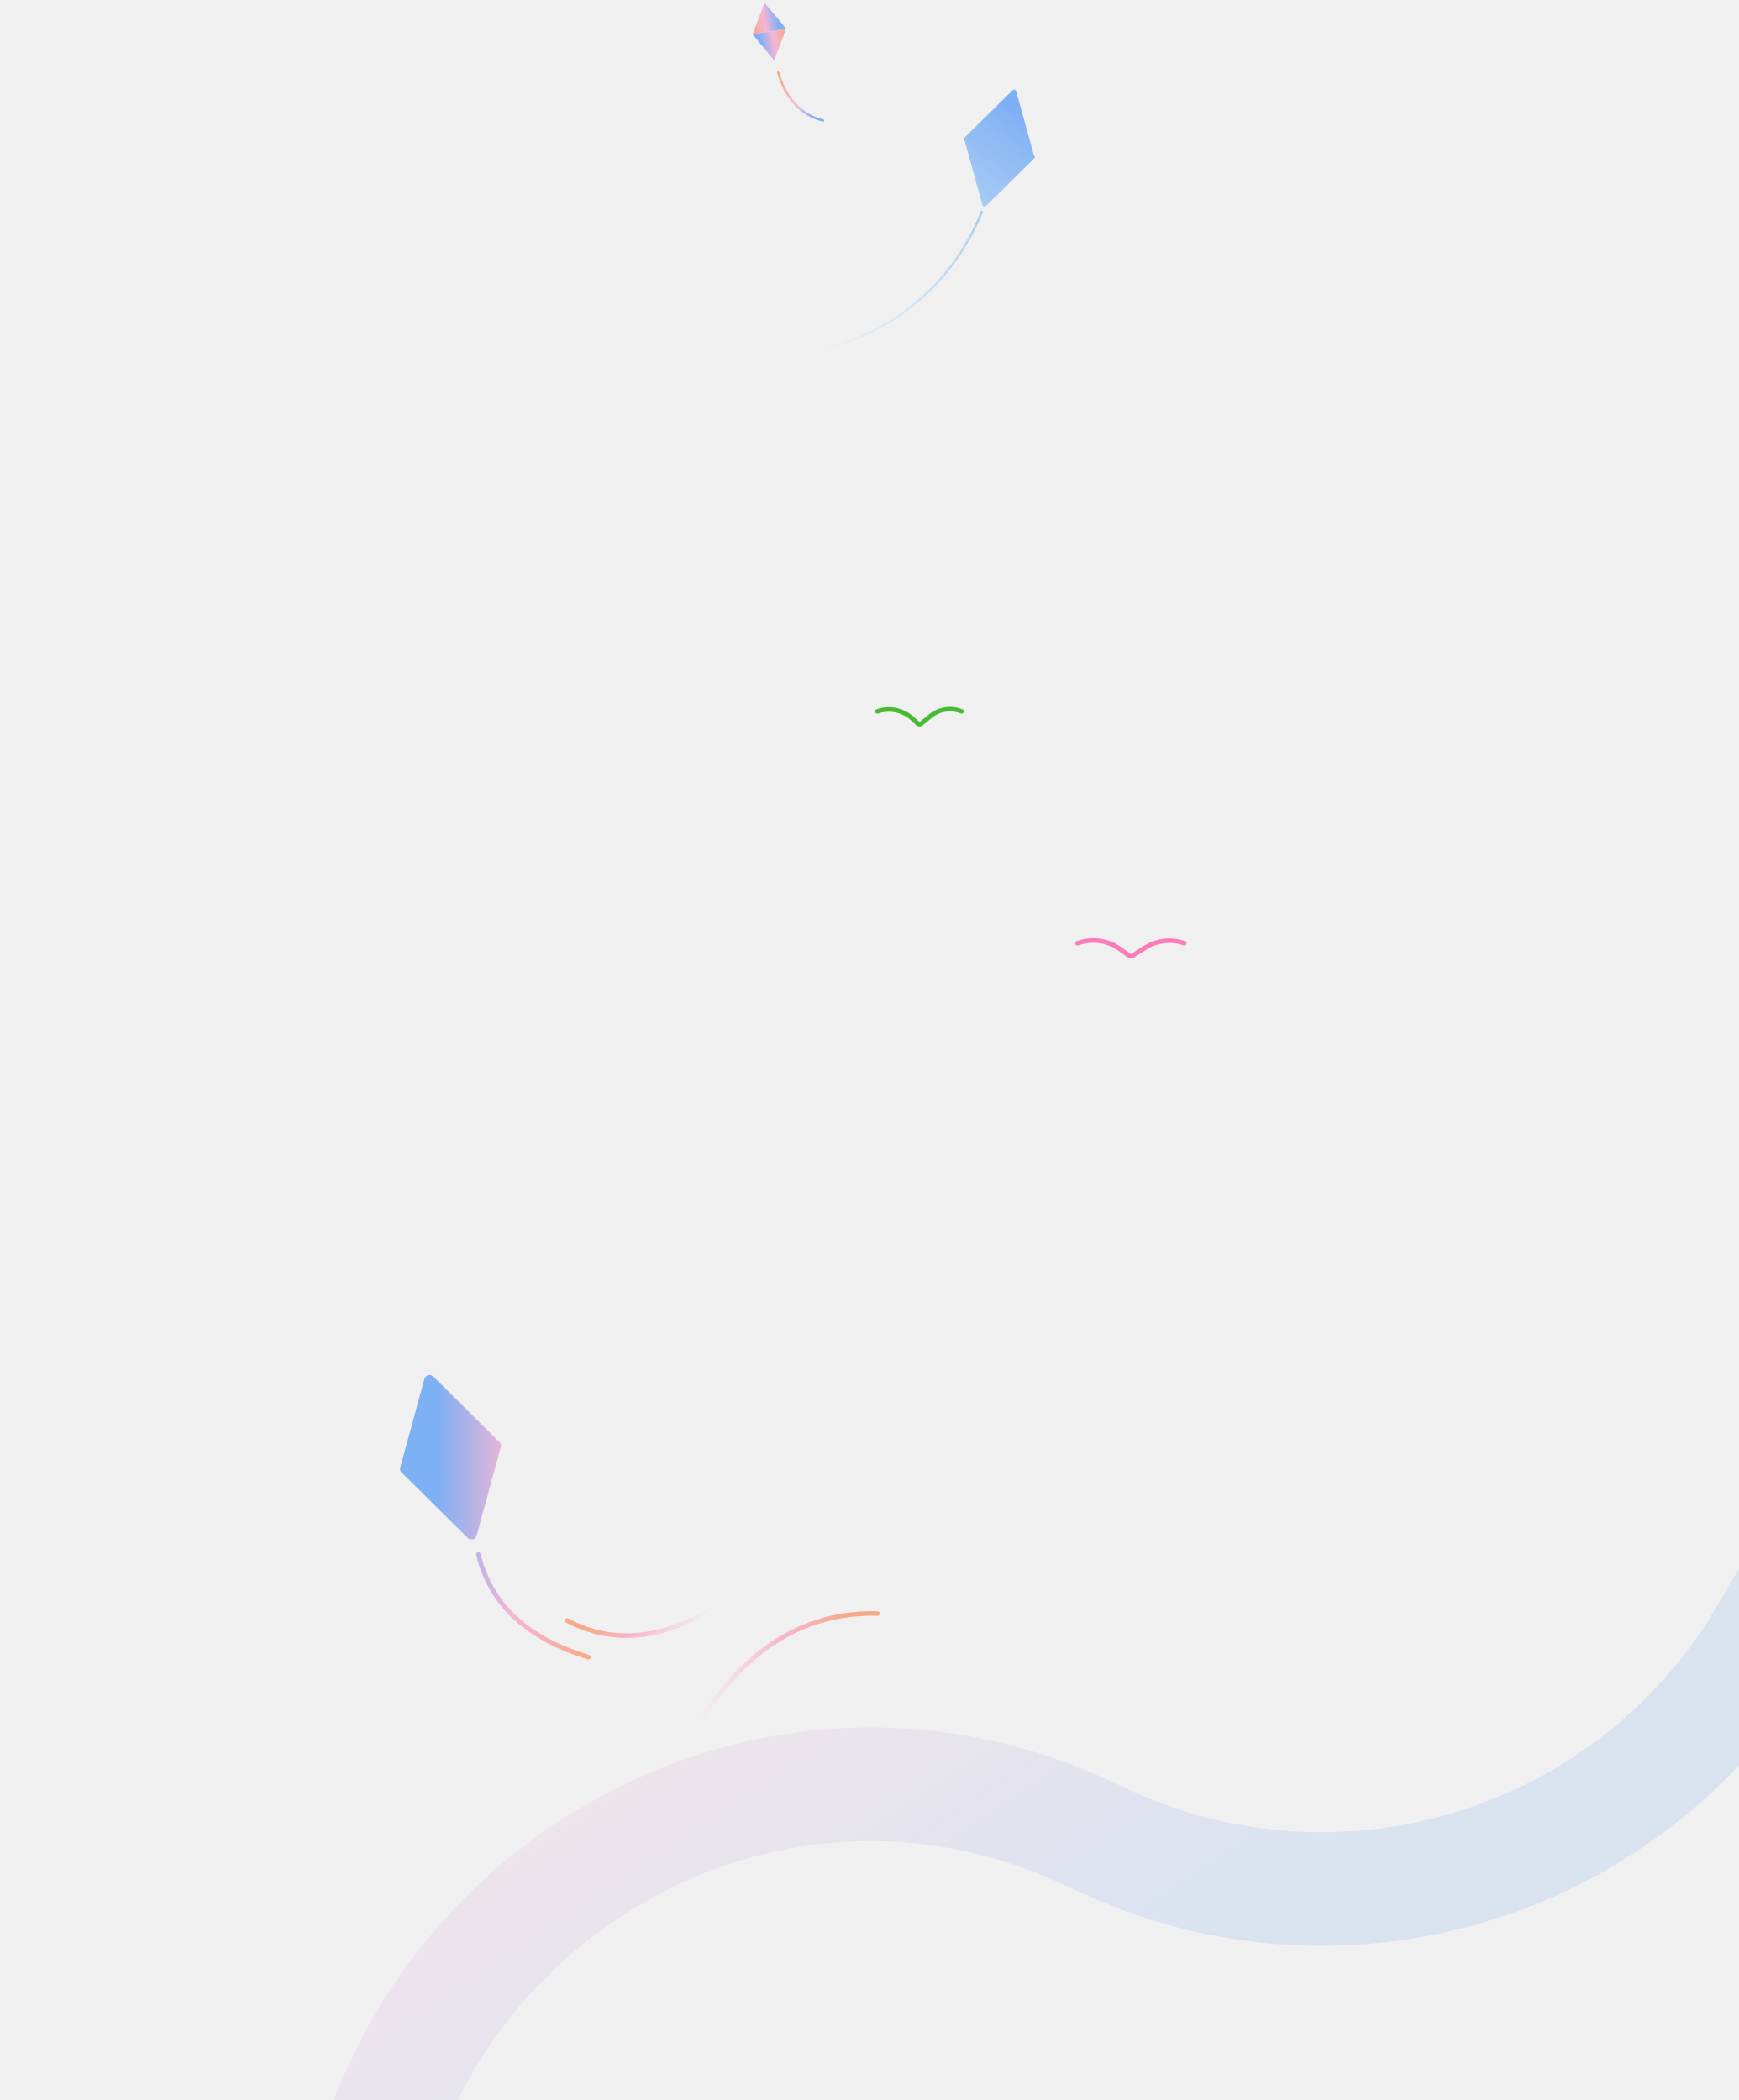
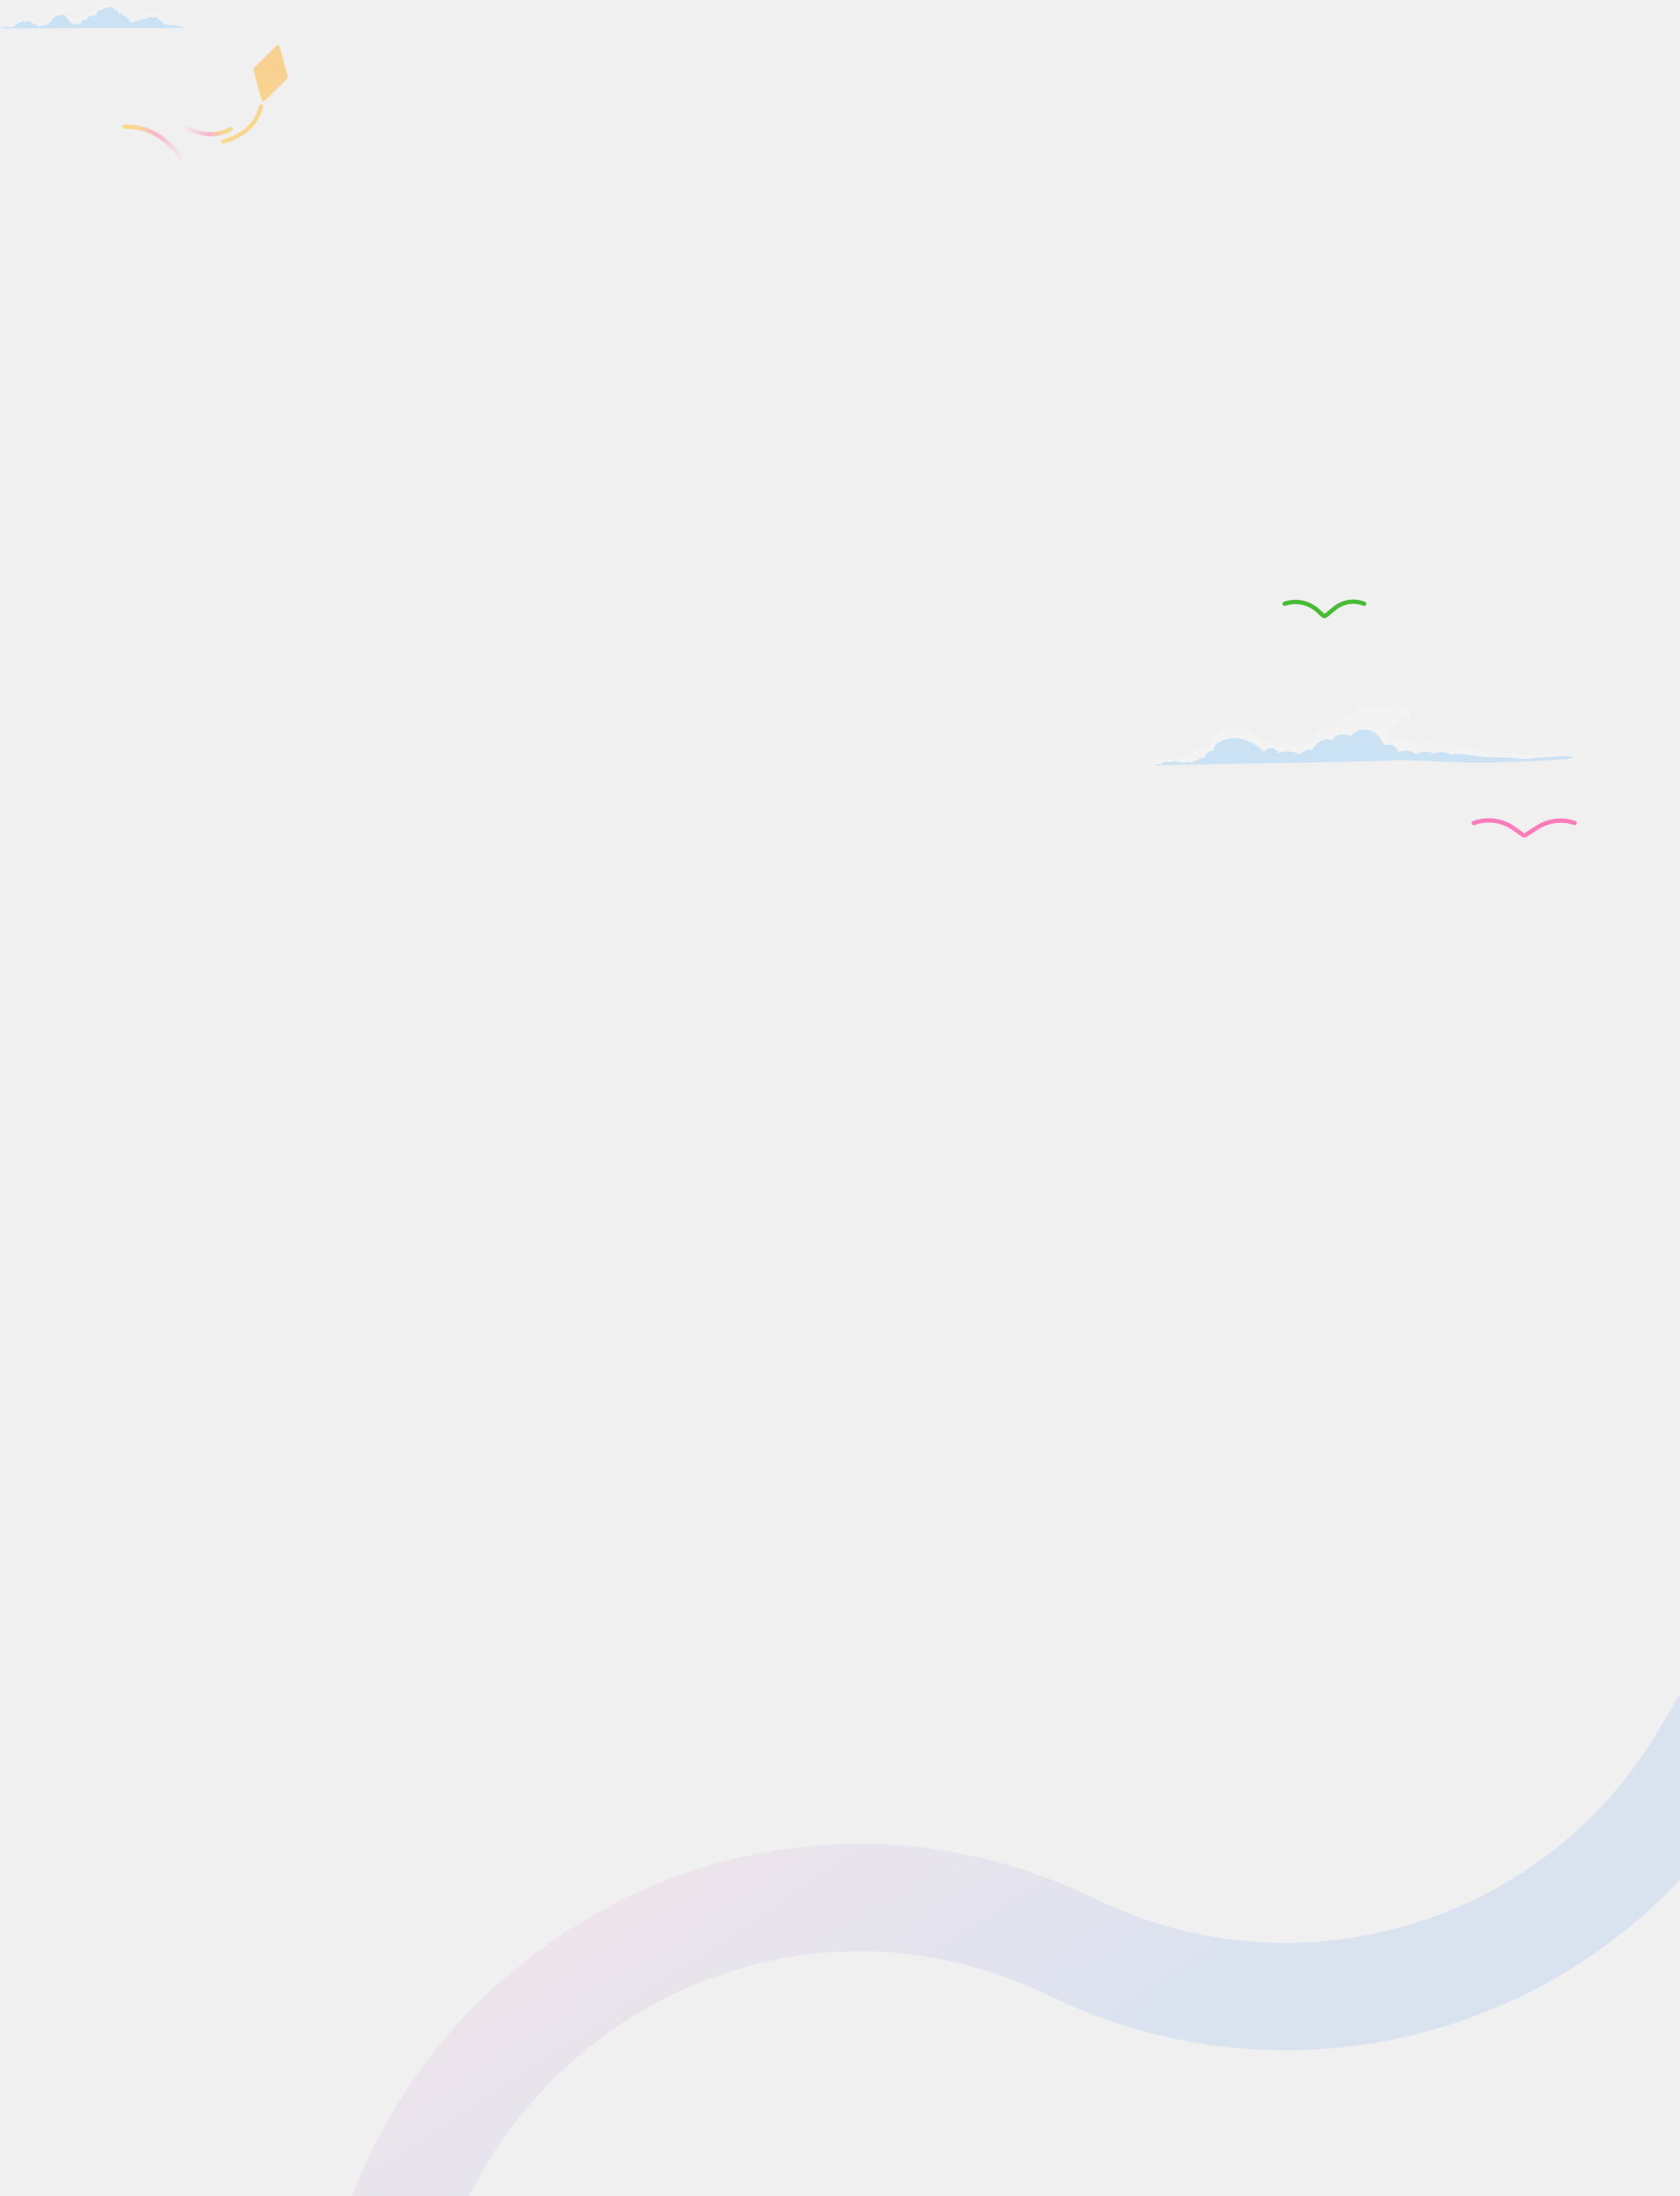
- <svg xmlns="http://www.w3.org/2000/svg" width="765" height="924" viewBox="0 0 765 924" fill="none">
-   <g opacity="0.5">
-     <path d="M336.379 1.226L331.104 15.099L345.858 12.647L336.379 1.226Z" fill="url(#paint0_linear)" />
-     <path d="M340.582 26.52L345.857 12.647L331.103 15.1L340.582 26.52Z" fill="url(#paint1_linear)" />
+ <svg xmlns="http://www.w3.org/2000/svg" width="782" height="1022" viewBox="0 0 782 1022" fill="none">
+   <path opacity="0.5" d="M58 58.976C72.069 58.639 81.007 67.584 86.854 76.989" stroke="url(#paint0_linear)" stroke-width="2" stroke-linecap="round" />
+   <path opacity="0.5" d="M107.388 60.101C98.622 64.744 90.169 61.918 83.52 57.828" stroke="url(#paint1_linear)" stroke-width="2" stroke-linecap="round" />
+   <path opacity="0.5" fill-rule="evenodd" clip-rule="evenodd" d="M128.693 21.248C129.158 20.787 129.948 20.999 130.12 21.631L133.967 35.735C134.081 36.152 133.871 36.546 133.534 36.721L123.225 46.938C122.76 47.4 121.97 47.188 121.798 46.556L117.951 32.452C117.837 32.035 118.047 31.641 118.384 31.465L128.693 21.248ZM104.28 66.891C103.752 67.051 103.193 66.753 103.033 66.224C102.873 65.696 103.171 65.137 103.7 64.977C111.033 62.753 118.332 58.47 120.546 49.339C120.676 48.803 121.217 48.473 121.753 48.603C122.29 48.733 122.62 49.274 122.49 49.81C120.029 59.96 111.887 64.584 104.28 66.891Z" fill="url(#paint2_linear)" />
+   <path d="M686 383L687.769 382.516C693.587 380.924 699.813 382.044 704.712 385.562L708.95 388.605C709.282 388.843 709.726 388.856 710.071 388.636L715.694 385.046C720.703 381.849 726.874 381.045 732.535 382.852L733 383" stroke="#FB7BBB" stroke-width="2" stroke-linecap="round" />
+   <path d="M598 281V281C603.32 279.151 609.225 280.364 613.386 284.159L615.864 286.42C616.23 286.754 616.784 286.77 617.168 286.458L621.398 283.029C625.224 279.926 630.435 279.149 635 281V281" stroke="#48BB35" stroke-width="2" stroke-linecap="round" />
+   <path opacity="0.1" d="M838.193 741.142L794.671 816.145C735.05 918.891 606.262 958.243 499.396 906.369V906.369C328.221 823.279 136.965 975.154 179.114 1160.7L213.752 1313.18" stroke="url(#paint3_linear)" stroke-width="50" stroke-linecap="round" />
+   <g opacity="0.2">
+     <path d="M73.611 13.069C71.957 13.069 70.302 13.07 68.648 13.07C47.858 13.077 27.067 13.083 6.277 13.193C5.277 13.199 4.277 13.204 3.276 13.21C2.776 13.213 2.276 13.216 1.776 13.219C1.341 13.221 0.869 13.304 0.44 13.205C0.19 13.148 -0.059 12.914 0.012 12.668C0.043 12.562 0.127 12.479 0.212 12.41C1.038 11.735 2.237 11.79 3.272 12.047C4.002 11.685 4.837 11.541 5.645 11.637C5.78 11.653 5.927 11.672 6.04 11.598C6.119 11.545 6.164 11.456 6.206 11.372C6.651 10.486 7.204 9.615 8.028 9.063C8.851 8.511 9.998 8.346 10.83 8.884C10.983 8.463 11.459 8.251 11.904 8.196C12.983 8.063 14.027 8.578 14.978 9.105C16.016 9.681 17.064 10.312 17.78 11.259C17.829 11.323 17.884 11.395 17.964 11.413C18.036 11.43 18.11 11.398 18.178 11.368C18.84 11.08 19.554 10.914 20.275 10.88C20.33 10.877 20.442 10.409 20.472 10.351C20.566 10.161 20.7 9.991 20.86 9.852C21.168 9.583 21.582 9.425 21.993 9.478C21.835 8.563 22.688 7.617 23.614 7.682C23.298 7.236 23.692 6.597 24.115 6.387C24.337 6.276 24.566 6.148 24.794 6.053C24.858 6.026 25.624 5.837 25.624 5.928C25.626 5.284 26.046 4.709 26.546 4.303C26.85 4.055 27.204 3.846 27.595 3.81C27.985 3.775 28.414 3.95 28.585 4.303C29.514 3.404 30.925 3.035 32.175 3.363C32.53 3.456 32.907 3.638 33.029 3.984C33.308 3.687 33.808 3.791 34.158 4C34.467 4.184 34.758 4.477 34.757 4.837C34.756 5.111 34.585 5.353 34.405 5.56C33.851 6.198 33.139 6.698 32.351 7.004C33.075 7.09 33.595 7.944 33.339 8.627C33.685 8.526 34.056 8.457 34.403 8.552C34.751 8.647 35.065 8.948 35.068 9.308C35.357 8.617 35.912 8.042 36.592 7.728C36.827 7.619 37.122 7.547 37.331 7.7C37.575 7.227 37.883 6.771 38.317 6.462C38.663 6.216 39.104 6.07 39.53 6.123C39.591 6.13 39.779 6.209 39.828 6.187C39.886 6.16 39.958 5.966 39.977 5.905C40.028 5.748 40.02 5.599 40.092 5.444C40.256 5.091 40.554 4.787 40.88 4.582C40.956 4.534 41.928 4.155 41.929 4.272C41.922 3.452 42.818 2.759 43.609 2.97C43.726 2.21 44.65 1.856 45.293 2.18C45.142 1.63 45.52 1.17 45.939 0.846C46.543 0.377 47.273 0.055 48.036 0.006C48.799 -0.043 49.592 0.2 50.146 0.727C50.62 0.311 51.259 0.086 51.889 0.114C52.304 0.133 52.792 0.348 52.823 0.762C53.255 0.752 53.697 0.748 54.105 0.889C54.513 1.031 54.886 1.348 54.973 1.771C55.05 2.143 54.897 2.524 54.907 2.904C55.206 2.893 55.506 2.882 55.805 2.871C56.281 2.854 56.777 2.84 57.21 3.037C57.644 3.235 57.99 3.712 57.873 4.174C58.174 4.11 58.487 4.053 58.786 4.128C59.084 4.202 59.362 4.444 59.38 4.751C59.373 4.614 60.184 4.617 60.297 4.623C60.615 4.641 60.916 4.716 61.198 4.867C61.749 5.162 62.186 5.711 62.222 6.35C62.771 6.246 63.34 6.143 63.884 6.272C64.428 6.401 64.943 6.828 64.988 7.385C64.956 6.991 65.624 6.517 65.915 6.37C66.346 6.153 66.853 6.073 67.328 6.164C67.566 6.209 67.782 6.3 67.988 6.427C68.146 6.525 68.152 6.557 68.309 6.468C68.421 6.404 68.508 6.287 68.629 6.222C69.085 5.976 69.706 5.994 70.112 6.333C70.145 6.36 70.176 6.388 70.205 6.419C70.826 5.813 71.693 5.466 72.561 5.477C73.192 5.485 73.872 5.717 74.198 6.258C74.483 6.732 74.438 7.327 74.383 7.877C74.794 7.664 75.333 7.726 75.684 8.028C76.036 8.33 76.179 8.852 76.03 9.291C76.54 9.156 77.089 9.023 77.585 9.202C78.082 9.381 78.444 10.016 78.15 10.454C78.616 10.253 79.111 10.046 79.615 10.112C80.119 10.178 80.609 10.629 80.522 11.13C80.933 10.886 81.412 10.757 81.89 10.762C82.083 10.764 82.283 10.79 82.446 10.893C82.61 10.996 82.725 11.194 82.683 11.382C82.983 11.239 83.296 11.093 83.629 11.094C83.962 11.095 84.319 11.289 84.393 11.614C84.365 11.492 85.16 11.709 85.222 11.747C85.45 11.886 85.664 12.138 85.719 12.407C85.834 12.97 84.964 13.065 84.58 13.065C80.924 13.066 77.268 13.068 73.611 13.069Z" fill="#FCFBF9" />
+     <path d="M0.44 13.206C0.869 13.304 1.341 13.221 1.776 13.219C2.276 13.216 2.776 13.213 3.276 13.21C4.277 13.204 5.277 13.199 6.277 13.194C27.067 13.083 47.858 13.077 68.648 13.07C70.302 13.07 71.957 13.069 73.611 13.069C77.268 13.068 80.924 13.066 84.58 13.065C84.874 13.065 85.45 13.009 85.654 12.731C84.931 12.452 84.119 12.399 83.37 12.601C83.426 12.586 82.843 12.031 82.774 11.992C82.502 11.843 82.187 11.77 81.877 11.786C81.621 11.799 81.222 12.051 81.043 11.976C80.907 11.919 80.803 11.768 80.642 11.712C80.469 11.652 80.283 11.629 80.101 11.615C79.871 11.597 79.638 11.584 79.412 11.633C79.187 11.681 78.967 11.799 78.843 11.993C78.669 11.717 78.384 11.523 78.077 11.412C77.77 11.302 77.439 11.27 77.113 11.267C76.921 11.266 76.755 11.339 76.574 11.356C76.378 11.374 76.414 11.284 76.311 11.119C76.144 10.853 75.817 10.676 75.502 10.742C75.521 10.477 75.537 10.2 75.426 9.959C75.308 9.706 75.065 9.534 74.817 9.406C74.366 9.173 73.804 9.052 73.36 9.298C73.351 9.042 73.335 8.782 73.257 8.537C73.178 8.293 73.028 8.062 72.805 7.936C72.503 7.764 72.127 7.809 71.79 7.89C71.503 7.96 71.19 8.079 71.067 8.347C70.909 8.086 70.613 7.932 70.312 7.883C69.917 7.819 69.38 7.875 69.011 8.039C68.766 8.148 68.666 8.344 68.543 8.567C68.437 8.759 68.347 8.894 68.108 8.872C67.677 8.832 67.321 8.615 66.867 8.677C66.427 8.738 65.991 9.071 65.968 9.514C65.174 9.014 63.983 9.338 63.55 10.17C63.11 9.727 62.216 9.958 62.047 10.559C61.6 10.292 61.066 10.17 60.547 10.218C60.605 9.446 59.879 8.711 59.106 8.759C58.918 7.72 57.855 6.918 56.803 7.022C56.956 6.705 56.794 6.23 56.443 6.12C56.236 6.055 56.042 6.182 55.856 6.28C55.792 6.314 55.281 6.585 55.297 6.652C55.185 6.186 55.061 5.712 54.803 5.306C54.546 4.901 54.131 4.568 53.653 4.526C53.509 4.513 53.349 4.533 53.247 4.636C53.259 3.981 52.72 3.39 52.082 3.244C51.444 3.097 50.756 3.344 50.275 3.788C50.233 3.826 50.186 3.869 50.129 3.867C50.091 3.866 50.056 3.845 50.023 3.824C49.831 3.7 49.636 3.573 49.417 3.511C49.023 3.398 48.587 3.509 48.249 3.741C48.044 3.883 47.871 4.067 47.725 4.269C47.661 4.358 47.612 4.494 47.536 4.57C47.428 4.676 47.468 4.645 47.313 4.632C46.918 4.599 46.571 4.598 46.192 4.743C45.494 5.01 44.899 5.635 44.83 6.402C44.805 6.673 44.817 6.989 44.607 7.161C44.46 7.281 44.254 7.285 44.064 7.282C43.266 7.271 42.441 7.248 41.703 7.551C40.964 7.855 40.336 8.588 40.429 9.38C39.504 8.733 38.003 9.293 37.729 10.388C37.651 10.701 37.624 11.087 37.338 11.237C37.083 11.371 36.78 11.227 36.505 11.139C35.934 10.956 35.285 11.034 34.773 11.348C34.431 11.558 34.5 11.489 34.099 11.518C34.046 10.701 33.016 10.125 32.292 10.508C32.418 9.766 31.917 8.971 31.194 8.762C31.477 7.442 29.707 6.612 28.367 6.783C26.392 7.037 24.59 8.375 23.776 10.193C23.792 10.158 23.236 10.293 23.177 10.331C22.994 10.454 22.846 10.642 22.784 10.855C22.704 11.127 22.83 11.238 22.499 11.171C22.207 11.113 21.918 11.116 21.638 11.229C21.302 11.364 21.023 11.636 20.879 11.968C20.523 11.843 20.142 11.77 19.768 11.816C19.393 11.862 19.026 12.035 18.795 12.334C18.518 12.133 18.105 12.149 17.844 12.369C17.636 12.544 17.428 12.368 17.318 12.168C17.163 11.887 17.095 11.599 16.845 11.375C16.444 11.016 15.849 10.997 15.313 11.041C15.297 11.042 14.985 10.642 14.935 10.6C14.774 10.466 14.593 10.369 14.399 10.294C14.07 10.169 13.793 9.965 13.451 9.859C12.921 9.696 12.025 9.609 11.886 10.331C11.539 10.05 11.167 9.758 10.724 9.704C10.281 9.649 9.765 9.945 9.757 10.391C8.354 10.259 7.417 11.806 6.125 12.37C4.921 12.894 3.542 12.513 2.23 12.468C1.507 12.444 0.698 12.616 0.095 12.993C0.18 13.096 0.309 13.175 0.44 13.206Z" fill="#32AAFF" />
  </g>
-   <path opacity="0.5" d="M362.094 53C350.434 50.173 345.047 40.835 342.307 31.8" stroke="url(#paint2_linear)" stroke-linecap="round" />
-   <path opacity="0.5" fill-rule="evenodd" clip-rule="evenodd" d="M445.43 39.749C445.974 39.213 446.893 39.459 447.096 40.195L454.83 68.252C455.294 68.601 455.382 69.316 454.928 69.763L433.851 90.54C433.308 91.076 432.388 90.83 432.185 90.094L424.451 62.037C423.988 61.688 423.899 60.973 424.353 60.525L445.43 39.749ZM432.394 93.412C432.499 93.156 432.378 92.864 432.122 92.759C431.867 92.654 431.575 92.775 431.47 93.031L430.925 94.353C415.587 131.604 379.285 155.915 339 155.915V156.915C379.69 156.915 416.357 132.359 431.85 94.734L432.394 93.412Z" fill="url(#paint3_linear)" />
-   <path opacity="0.5" d="M385.997 709.933C347.122 709.002 322.424 733.717 306.268 759.705" stroke="url(#paint4_linear)" stroke-width="2" stroke-linecap="round" />
-   <path opacity="0.5" d="M249.536 713.042C273.757 725.87 297.114 718.061 315.485 706.76" stroke="url(#paint5_linear)" stroke-width="2" stroke-linecap="round" />
-   <path opacity="0.5" fill-rule="evenodd" clip-rule="evenodd" d="M190.66 605.686C189.374 604.412 187.192 604.997 186.716 606.743L176.086 645.715C175.772 646.866 176.352 647.956 177.283 648.441L205.768 676.671C207.053 677.945 209.236 677.361 209.712 675.614L220.342 636.642C220.656 635.491 220.076 634.401 219.144 633.917L190.66 605.686ZM258.63 730.115C259.158 730.275 259.717 729.977 259.877 729.448C260.037 728.92 259.739 728.362 259.21 728.201C238.706 721.984 217.795 709.848 211.461 683.721C211.331 683.184 210.79 682.854 210.254 682.984C209.717 683.114 209.387 683.655 209.517 684.192C216.098 711.338 237.852 723.815 258.63 730.115Z" fill="url(#paint6_linear)" />
-   <path d="M474 415L475.769 414.516C481.587 412.924 487.813 414.044 492.712 417.562L496.95 420.605C497.282 420.843 497.726 420.856 498.071 420.636L503.694 417.046C508.703 413.849 514.874 413.045 520.535 414.852L521 415" stroke="#FB7BBB" stroke-width="2" stroke-linecap="round" />
-   <path d="M386 313V313C391.32 311.151 397.225 312.364 401.386 316.159L403.864 318.42C404.23 318.754 404.784 318.77 405.168 318.458L409.398 315.029C413.224 311.926 418.435 311.149 423 313V313" stroke="#48BB35" stroke-width="2" stroke-linecap="round" />
-   <path opacity="0.1" d="M821.193 643.142L777.671 718.145C718.05 820.891 589.262 860.243 482.396 808.369V808.369C311.221 725.279 119.965 877.154 162.114 1062.7L196.752 1215.18" stroke="url(#paint7_linear)" stroke-width="50" stroke-linecap="round" />
+   <g opacity="0.2">
+     <path d="M721.964 350.696C725.016 350.548 728.154 350.875 731.179 351.285C731.392 351.314 731.616 351.352 731.782 351.488C732.15 351.791 732.016 352.43 731.645 352.727C731.273 353.025 730.768 353.077 730.293 353.116C728.908 353.229 727.523 353.337 726.138 353.439C704.867 354.999 683.349 355.392 662.054 354.07C651.651 353.424 640.932 354.306 630.496 354.491C619.759 354.681 609.021 354.872 598.284 355.063C587.547 355.254 576.809 355.444 566.072 355.634C560.703 355.73 555.334 355.825 549.966 355.92C547.282 355.968 544.597 356.016 541.913 356.063C541.107 356.077 536.309 356.841 537.085 354.702C537.208 354.36 537.549 354.153 537.875 353.994C539.282 353.311 540.837 353.056 542.389 353.015C543.626 352.981 545.578 353.635 546.719 353.307C547.73 353.016 548.276 352.034 549.528 351.931C549.845 351.904 552.742 352.267 552.518 352.895C553.854 349.165 558.565 347.063 562.234 348.561C562.969 342.197 569.572 337.141 575.907 338.089C581.031 338.856 585.031 342.764 588.651 346.471C589.788 344.173 593.976 344.778 594.416 347.303C597.279 345.64 601.031 345.637 603.898 347.293C605.384 346.371 607.084 345.796 608.823 345.611C609.636 345.525 610.093 345.664 610.6 345.144C611.101 344.631 611.423 343.238 611.85 342.569C612.546 341.473 613.306 340.384 614.346 339.606C616.041 338.337 618.425 338.056 620.369 338.895C620.029 338.748 624.244 334.757 624.619 334.432C626.348 332.94 628.64 332.256 630.921 332.169C631.526 328.183 637.607 326.502 640.172 329.612C643.009 329.2 645.845 328.788 648.681 328.377C650.359 328.133 652.107 327.895 653.722 328.411C655.336 328.927 656.769 330.44 656.601 332.127C656.433 333.815 654.077 334.998 652.891 333.786C650.928 337.572 647.142 340.359 642.943 341.109C644.874 340.82 646.863 342.486 646.914 344.438C648.43 343.624 650.456 343.899 651.698 345.089C654.553 344.143 657.899 344.881 660.09 346.941C662.184 344.688 666.324 344.899 668.18 347.352C669.703 344.858 673.456 345.947 676.22 346.893C678.785 347.771 681.468 348.253 684.147 348.673C696.64 350.632 709.333 351.311 721.964 350.696Z" fill="white" />
+     <path d="M541.915 356.064C544.599 356.016 547.284 355.968 549.969 355.921C555.337 355.825 560.705 355.73 566.075 355.635C576.812 355.444 587.55 355.254 598.287 355.063C609.024 354.873 619.762 354.682 630.499 354.491C640.935 354.306 651.654 353.425 662.057 354.07C683.352 355.393 704.87 354.999 726.141 353.439C727.526 353.337 728.911 353.23 730.296 353.117C730.77 353.078 731.276 353.026 731.648 352.728C731.844 352.572 731.97 352.321 731.995 352.074C728.06 351.761 724.091 352.005 720.163 352.337C718.597 352.468 717.034 352.614 715.469 352.742C714.694 352.804 713.889 352.801 713.122 352.917C712.473 353.015 711.853 353.156 711.184 353.192C708.101 353.362 705.046 352.777 701.981 352.566C698.414 352.321 694.827 352.578 691.261 352.319C686.724 351.989 682.254 350.823 677.704 350.839C676.977 350.841 676.412 351.033 675.725 351.179C675.162 351.298 674.65 350.807 674.131 350.593C673.517 350.342 672.872 350.168 672.215 350.071C670.929 349.882 669.595 349.994 668.367 350.429C668.1 350.523 667.829 350.634 667.544 350.631C667.267 350.627 667.004 350.515 666.744 350.417C664.263 349.479 661.358 349.743 659.085 351.112C656.926 349.136 653.453 348.773 650.931 350.259C650.626 348.85 649.644 347.603 648.346 346.977C647.047 346.351 645.461 346.359 644.169 346.998C643.308 343.813 640.929 340.99 637.798 339.951C634.666 338.912 630.873 339.884 628.895 342.523C627.371 342.06 625.789 341.636 624.205 341.8C623.317 341.891 622.435 342.197 621.708 342.72C621.344 342.981 621.01 343.3 620.76 343.672C620.569 343.955 620.556 344.373 620.221 344.394C619.823 344.418 619.212 344.071 618.78 344.024C618.308 343.971 617.829 343.979 617.357 344.037C616.43 344.152 615.526 344.46 614.711 344.915C612.955 345.895 611.601 347.46 610.428 349.094C608.896 348.781 607.223 349.269 606.1 350.356C605.918 350.533 605.742 350.728 605.51 350.829C605.043 351.033 604.515 350.802 604.046 350.605C601.242 349.425 597.976 349.387 595.144 350.5C594.565 349.247 593.274 348.355 591.898 348.255C590.521 348.155 589.115 348.852 588.362 350.009C585.758 347.303 582.534 345.122 578.914 344.127C576.897 343.572 574.766 343.409 572.692 343.691C571.674 343.829 570.67 344.075 569.709 344.437C568.801 344.778 568.068 345.301 567.219 345.725C565.819 346.424 564.856 347.927 564.809 349.491C562.828 349.349 560.881 350.953 560.64 352.924C559.761 352.501 558.624 352.694 557.936 353.385C557.746 353.576 557.578 353.807 557.327 353.904C556.984 354.036 556.589 353.881 556.234 353.977C555.672 354.13 555.394 354.856 554.821 354.963C554.466 355.03 554.122 354.833 553.777 354.724C552.992 354.473 552.17 354.679 551.344 354.828C550.947 354.901 550.548 354.96 550.152 354.95C548.732 354.913 547.346 353.989 545.977 354.364C545.59 354.469 545.224 354.677 544.823 354.688C544.449 354.699 544.094 354.536 543.731 354.443C542.561 354.144 541.231 354.647 540.549 355.643C539.722 355.365 538.787 355.42 537.999 355.797C537.896 355.846 537.795 355.902 537.702 355.967C538.921 356.437 541.361 356.074 541.915 356.064Z" fill="#32AAFF" />
+   </g>
  <defs>
-     <linearGradient id="paint0_linear" x1="341.945" y1="6.799" x2="330.335" y2="8.729" gradientUnits="userSpaceOnUse">
-       <stop stop-color="#0C6FF9" />
-       <stop offset="0.5" stop-color="#FB7BBB" />
-       <stop offset="1" stop-color="#FC611E" />
-     </linearGradient>
-     <linearGradient id="paint1_linear" x1="335.017" y1="20.948" x2="346.626" y2="19.018" gradientUnits="userSpaceOnUse">
-       <stop stop-color="#0C6FF9" />
-       <stop offset="0.5" stop-color="#FB7BBB" />
-       <stop offset="1" stop-color="#FC611E" />
-     </linearGradient>
-     <linearGradient id="paint2_linear" x1="358.255" y1="42.4" x2="342.686" y2="42.4" gradientUnits="userSpaceOnUse">
-       <stop stop-color="#0C6FF9" />
-       <stop offset="0.5" stop-color="#FB7BBB" />
-       <stop offset="1" stop-color="#FC611E" />
-     </linearGradient>
-     <linearGradient id="paint3_linear" x1="437.08" y1="39.723" x2="356.501" y2="152.04" gradientUnits="userSpaceOnUse">
-       <stop stop-color="#0C6FF9" />
-       <stop offset="1" stop-color="#32AAFF" stop-opacity="0" />
-     </linearGradient>
-     <linearGradient id="paint4_linear" x1="365.087" y1="739.898" x2="316.347" y2="726.838" gradientUnits="userSpaceOnUse">
-       <stop stop-color="#FC611E" />
+     <linearGradient id="paint0_linear" x1="65.567" y1="69.821" x2="83.207" y2="65.094" gradientUnits="userSpaceOnUse">
+       <stop stop-color="#FFC22B" />
      <stop offset="0.5" stop-color="#FE7DAB" />
      <stop offset="1" stop-color="#FE7DAB" stop-opacity="0" />
    </linearGradient>
-     <linearGradient id="paint5_linear" x1="272.157" y1="700.73" x2="298.78" y2="724.313" gradientUnits="userSpaceOnUse">
-       <stop stop-color="#FC611E" />
+     <linearGradient id="paint1_linear" x1="99.201" y1="55.646" x2="89.566" y2="64.18" gradientUnits="userSpaceOnUse">
+       <stop stop-color="#FFC22B" />
      <stop offset="0.5" stop-color="#FE7DAB" />
      <stop offset="1" stop-color="#FE7DAB" stop-opacity="0" />
    </linearGradient>
-     <linearGradient id="paint6_linear" x1="192.282" y1="667.579" x2="258.312" y2="667.579" gradientUnits="userSpaceOnUse">
-       <stop stop-color="#0C6FF9" />
-       <stop offset="0.5" stop-color="#FB7BBB" />
-       <stop offset="1" stop-color="#FC611E" />
+     <linearGradient id="paint2_linear" x1="131" y1="22.842" x2="101.5" y2="66.842" gradientUnits="userSpaceOnUse">
+       <stop stop-color="#FFAF36" />
+       <stop offset="1" stop-color="#FFC22B" />
    </linearGradient>
-     <linearGradient id="paint7_linear" x1="482.419" y1="889.081" x2="226.895" y2="503.392" gradientUnits="userSpaceOnUse">
+     <linearGradient id="paint3_linear" x1="499.419" y1="987.081" x2="243.895" y2="601.392" gradientUnits="userSpaceOnUse">
      <stop stop-color="#0C6FF9" />
      <stop offset="0.5" stop-color="#FB7BBB" />
      <stop offset="1" stop-color="#FC611E" />
    </linearGradient>
  </defs>
</svg>
